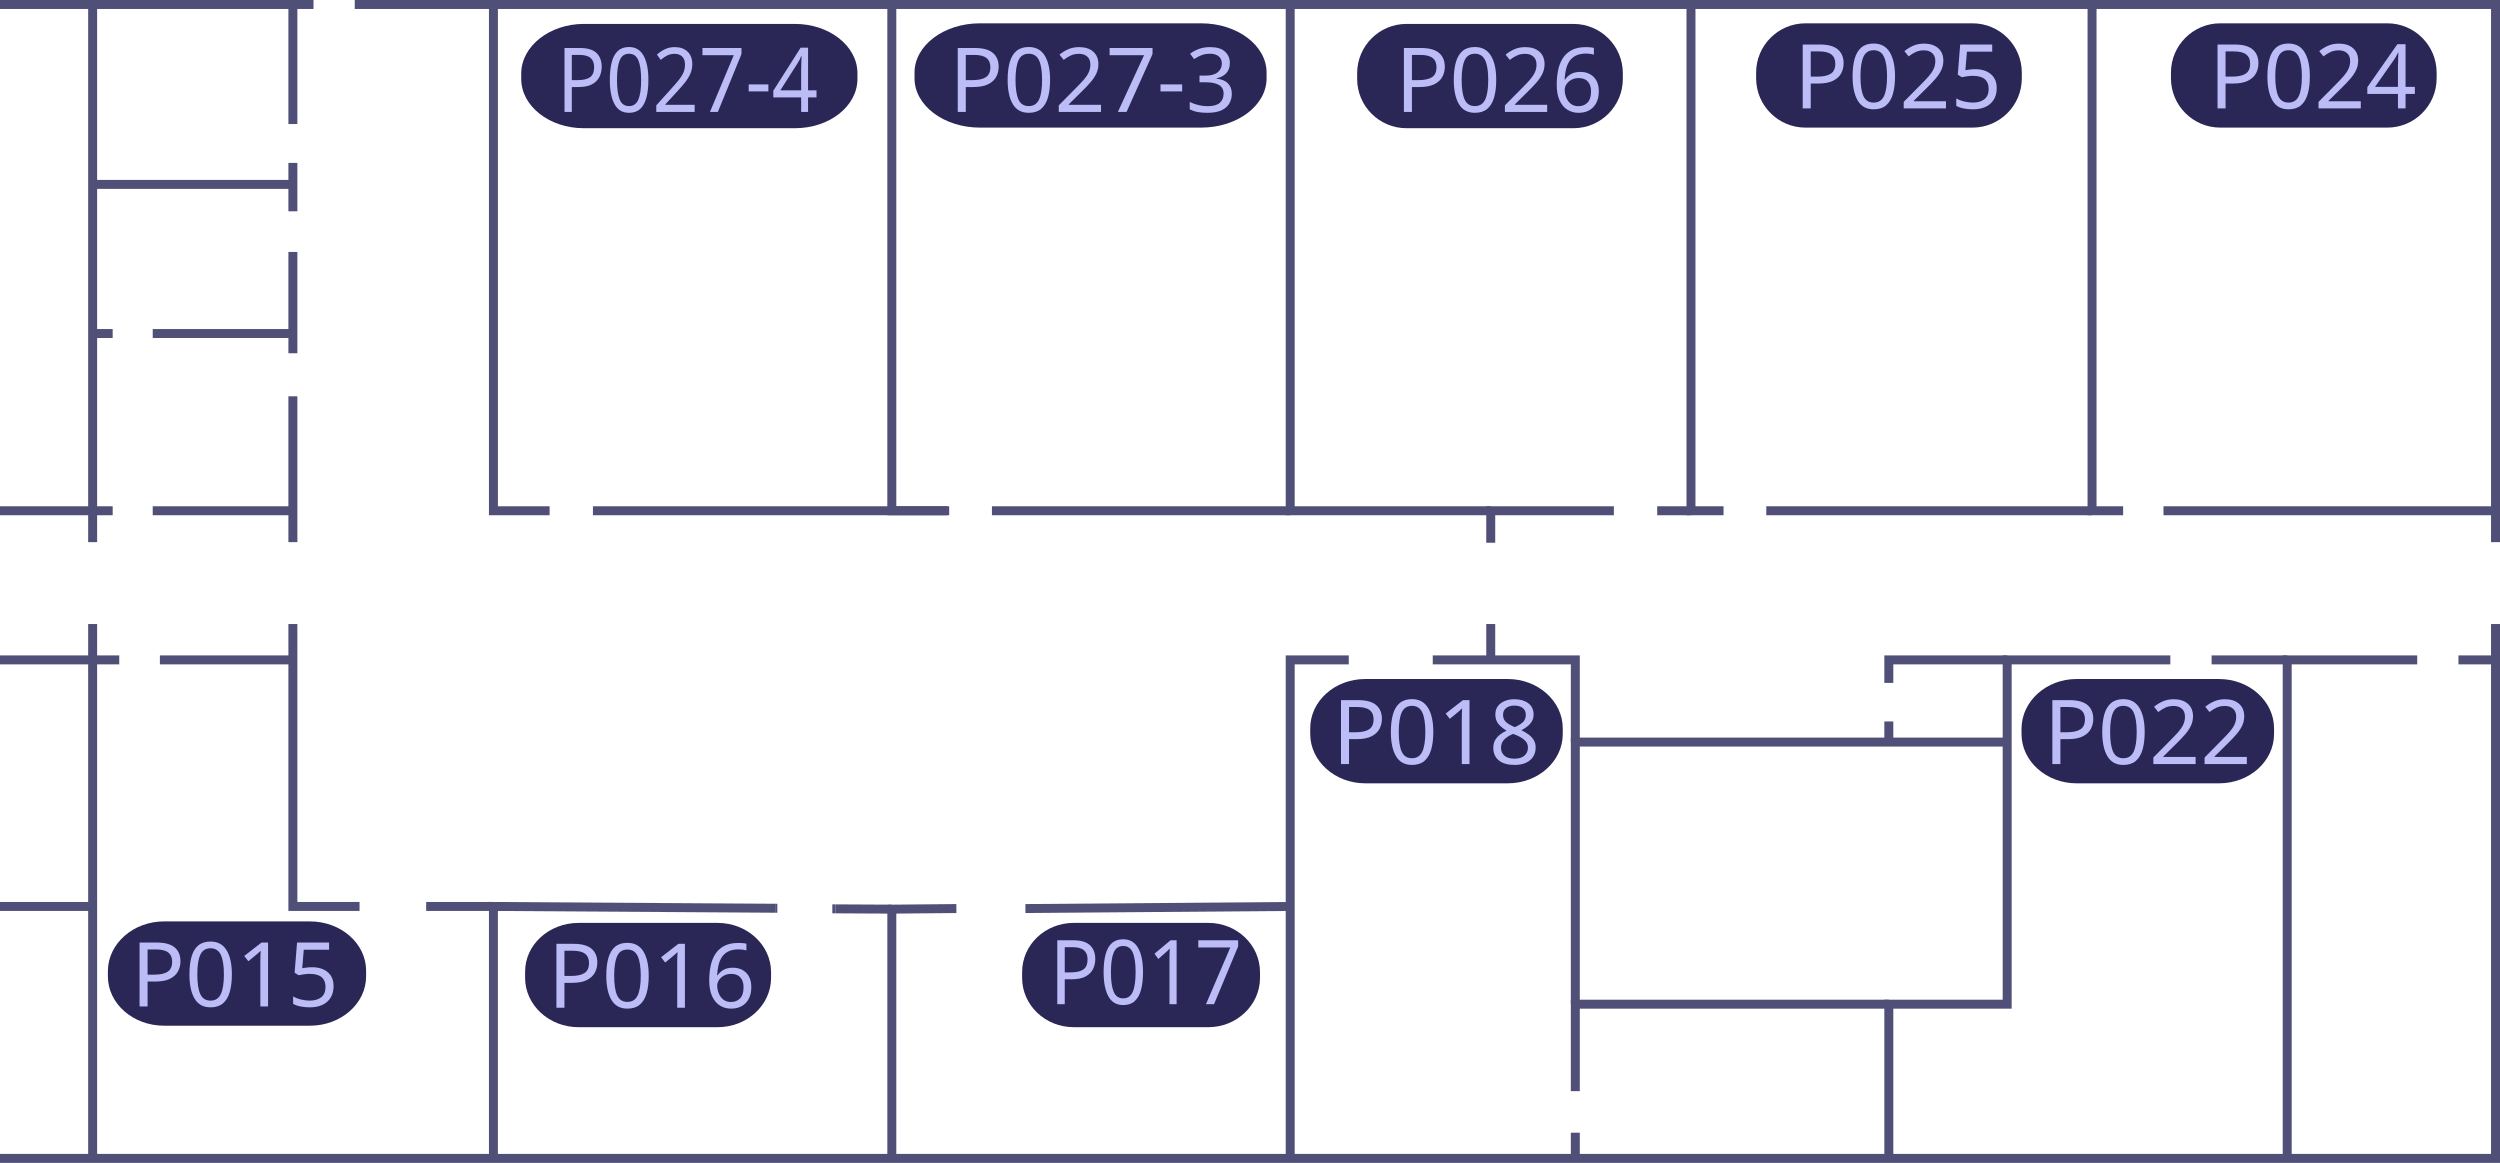
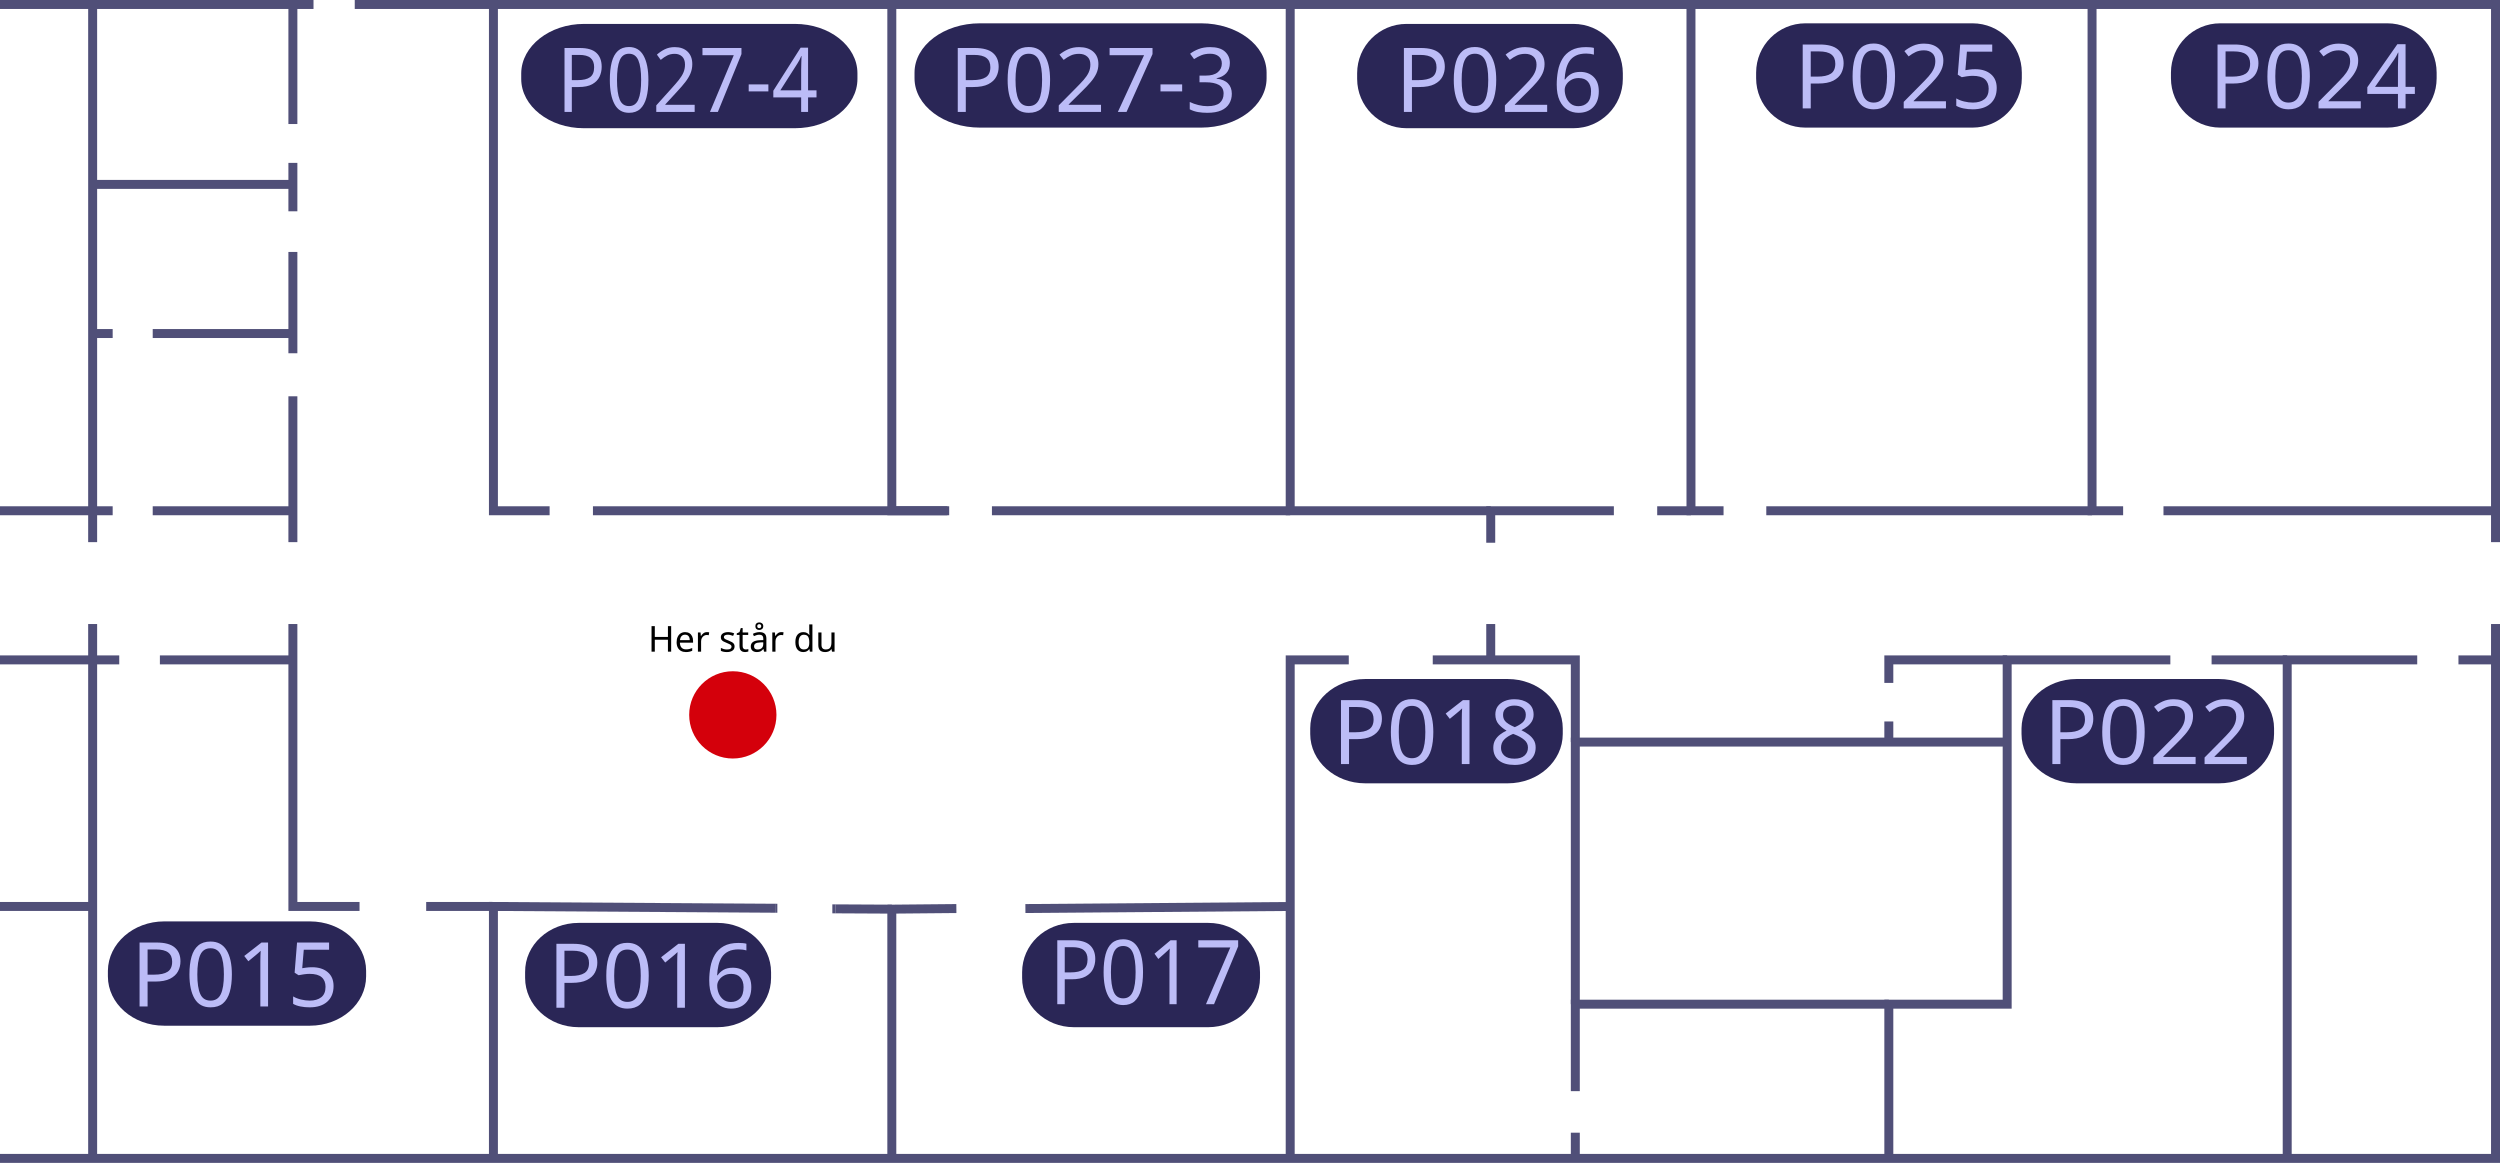
<svg xmlns="http://www.w3.org/2000/svg" version="1.1" id="floor-map" x="0px" y="0px" viewBox="0 0 836.5 389.1" style="enable-background:new 0 0 836.5 389.1;" xml:space="preserve">
  <style type="text/css">
	.st0{fill:none;stroke:#504F78;stroke-width:3;stroke-miterlimit:10;}
	.st1{fill:#2A2656;}
	.st2{fill:#BCBCF7;}
	.st3{font-family:'ArialMT';}
	.st4{font-size:29.96px;}
+ 	.st5{fill:#D4000B;}
+ 	.st6{fill:none;}
+ 	.st7{font-family:'MyriadPro-Regular';}
+ 	.st8{font-size:12px;}
</style>
  <g id="main-group">
    <g id="map-lines">
      <polyline class="st0" points="31,181.4 31,1.5 0,1.5   " />
      <line class="st0" x1="31" y1="387.6" x2="31" y2="208.8" />
      <polyline class="st0" points="835,208.8 835,387.6 0,387.6   " />
      <polyline class="st0" points="118.7,1.5 835,1.5 835,170.9 835,181.4   " />
      <line class="st0" x1="31" y1="1.5" x2="104.9" y2="1.5" />
      <line class="st0" x1="723.9" y1="170.9" x2="835" y2="170.9" />
      <polyline class="st0" points="700,1.5 700,170.9 710.4,170.9   " />
      <line class="st0" x1="591" y1="170.9" x2="700" y2="170.9" />
      <polyline class="st0" points="565.8,1.5 565.8,170.9 576.7,170.9   " />
      <polyline class="st0" points="808.8,220.8 765.3,220.8 765.3,387.6   " />
      <line class="st0" x1="835" y1="220.8" x2="822.6" y2="220.8" />
      <line class="st0" x1="740" y1="220.8" x2="765.3" y2="220.8" />
      <polyline class="st0" points="632,387.6 632,336 671.6,336 671.6,220.8 726.2,220.8   " />
      <line class="st0" x1="527.1" y1="379" x2="527.1" y2="387.6" />
      <polyline class="st0" points="632,336 527.1,336 527.1,365.1   " />
      <polyline class="st0" points="671.6,248.3 527.1,248.3 527.1,336   " />
      <polyline class="st0" points="479.4,220.8 527.1,220.8 527.1,248.3   " />
      <polyline class="st0" points="431.7,387.6 431.7,220.8 451.3,220.8   " />
      <line class="st0" x1="554.5" y1="170.9" x2="565.8" y2="170.9" />
      <polyline class="st0" points="498.8,181.6 498.8,170.9 540,170.9   " />
      <line class="st0" x1="498.8" y1="220.8" x2="498.8" y2="208.8" />
      <polyline class="st0" points="431.7,1.5 431.7,170.9 498.8,170.9   " />
      <polyline class="st0" points="320,304 298.4,304.2 298.4,387.6   " />
      <line class="st0" x1="431.7" y1="303.3" x2="343.1" y2="304" />
      <line class="st0" x1="279.5" y1="304.1" x2="298.4" y2="304.2" />
      <line class="st0" x1="278.5" y1="304.1" x2="279.5" y2="304.1" />
      <line class="st0" x1="259.6" y1="303.9" x2="260.1" y2="303.9" />
      <polyline class="st0" points="165.1,387.6 165.1,303.3 259.6,303.9   " />
      <line class="st0" x1="142.6" y1="303.3" x2="165.1" y2="303.3" />
      <polyline class="st0" points="98,208.8 98,303.3 120.3,303.3   " />
      <line class="st0" x1="98" y1="132.6" x2="98" y2="181.4" />
      <line class="st0" x1="98" y1="84.3" x2="98" y2="118.2" />
      <line class="st0" x1="98" y1="54.5" x2="98" y2="70.7" />
      <line class="st0" x1="98" y1="1.5" x2="98" y2="41.5" />
      <polyline class="st0" points="183.9,170.9 165.1,170.9 165.1,1.5   " />
      <line class="st0" x1="317.6" y1="170.9" x2="198.4" y2="170.9" />
      <polyline class="st0" points="344.7,170.9 431.7,170.9 331.9,170.9   " />
      <polyline class="st0" points="298.4,1.5 298.4,170.9 317,170.9   " />
      <line class="st0" x1="53.5" y1="220.8" x2="98" y2="220.8" />
      <polyline class="st0" points="0,220.8 31,220.8 39.9,220.8   " />
      <polyline class="st0" points="37.7,170.9 31,170.9 0,170.9   " />
      <line class="st0" x1="98" y1="170.9" x2="51.1" y2="170.9" />
      <line class="st0" x1="37.7" y1="111.6" x2="31" y2="111.6" />
      <line class="st0" x1="98" y1="111.6" x2="51.1" y2="111.6" />
      <line class="st0" x1="98" y1="61.7" x2="31" y2="61.7" />
      <line class="st0" x1="632" y1="241.4" x2="632" y2="248.3" />
      <polyline class="st0" points="671.6,220.8 632,220.8 632,228.5   " />
      <line class="st0" x1="31" y1="303.3" x2="0" y2="303.3" />
    </g>
    <path id="P026c-box" class="st1" d="M195.4,8H266c11.5,0,20.9,7.4,20.9,16.5v1.9c0,9.1-9.3,16.5-20.9,16.5h-70.7   c-11.5,0-20.9-7.4-20.9-16.5v-1.9C174.5,15.4,183.9,8,195.4,8z" />
-     <text id="P026c-text" transform="matrix(0.9085 0 0 1 186.2482 37.4502)" class="st2 st3 st4">P027-4</text>
+     <text id="P026c-text" transform="matrix(0.9085 0 0 1 186.2485 37.4502)" class="st2 st3 st4">P027-4</text>
    <path id="P026b-box" class="st1" d="M327.9,7.8h74c12.1,0,21.9,7.4,21.9,16.5v1.9c0,9.1-9.8,16.5-21.9,16.5h-74   c-12.1,0-21.9-7.4-21.9-16.5v-1.9C306,15.2,315.8,7.8,327.9,7.8z" />
    <text id="P026b-text" transform="matrix(1 0 0 1 317.5602 37.45)" class="st2 st3 st4">P027-3</text>
    <path id="P026-box" class="st1" d="M470.6,8h55.9c9.1,0,16.5,7.4,16.5,16.5v1.9c0,9.1-7.4,16.5-16.5,16.5h-55.9   c-9.1,0-16.5-7.4-16.5-16.5v-1.9C454.1,15.4,461.5,8,470.6,8z" />
    <text id="P026-text" transform="matrix(1 0 0 1 466.84 37.45)" class="st2 st3 st4">P026</text>
    <path id="P025-box" class="st1" d="M604.1,7.8H660c9.1,0,16.5,7.4,16.5,16.5v1.9c0,9.1-7.4,16.5-16.5,16.5h-55.9   c-9.1,0-16.5-7.4-16.5-16.5v-1.9C587.6,15.2,595,7.8,604.1,7.8z" />
    <text id="P025-text" transform="matrix(1 0 0 1 600.28 36.28)" class="st2 st3 st4">P025</text>
    <path id="P024-box" class="st1" d="M742.9,7.8h55.9c9.1,0,16.5,7.4,16.5,16.5v1.9c0,9.1-7.4,16.5-16.5,16.5h-55.9   c-9.1,0-16.5-7.4-16.5-16.5v-1.9C726.4,15.2,733.8,7.8,742.9,7.8z" />
    <text id="P024-text" transform="matrix(1 0 0 1 739.08 36.28)" class="st2 st3 st4">P024</text>
    <path id="P018-box" class="st1" d="M456.8,227.2h47.7c10.1,0,18.4,7.4,18.4,16.5v1.9c0,9.1-8.2,16.5-18.4,16.5h-47.7   c-10.1,0-18.4-7.4-18.4-16.5v-1.9C438.4,234.6,446.6,227.2,456.8,227.2z" />
    <text id="P018-text" transform="matrix(1 0 0 1 445.7905 255.65)" class="st2 st3 st4">P018</text>
    <path id="P017-box" class="st1" d="M359.3,308.8h45c9.6,0,17.3,7.4,17.3,16.5v1.9c0,9.1-7.8,16.5-17.3,16.5h-45   c-9.6,0-17.3-7.4-17.3-16.5v-1.9C342,316.1,349.7,308.8,359.3,308.8z" />
-     <text id="P017-text" transform="matrix(0.9287 0 0 1 351.0688 336)" class="st2 st3 st4">P017</text>
+     <text id="P017-text" transform="matrix(0.9287 0 0 1 351.0684 336)" class="st2 st3 st4">P017</text>
    <path id="P016-box" class="st1" d="M193.6,308.8h46.5c9.9,0,17.9,7.4,17.9,16.5v1.9c0,9.1-8,16.5-17.9,16.5h-46.5   c-9.9,0-17.9-7.4-17.9-16.5v-1.9C175.6,316.1,183.7,308.8,193.6,308.8z" />
    <text id="P016-text" transform="matrix(1 0 0 1 183.27 337.19)" class="st2 st3 st4">P016</text>
    <path id="P015-box" class="st1" d="M54.9,308.3h48.8c10.4,0,18.8,7.4,18.8,16.5v1.9c0,9.1-8.4,16.5-18.8,16.5H54.9   c-10.4,0-18.8-7.4-18.8-16.5v-1.9C36.2,315.7,44.6,308.3,54.9,308.3z" />
    <text id="P015-text" transform="matrix(1 0 0 1 43.79 336.76)" class="st2 st3 st4">P015</text>
    <path id="P018-box_00000111878923128283647190000007340365837527980939_" class="st1" d="M694.8,227.2h47.7   c10.1,0,18.4,7.4,18.4,16.5v1.9c0,9.1-8.2,16.5-18.4,16.5h-47.7c-10.1,0-18.4-7.4-18.4-16.5v-1.9   C676.5,234.6,684.7,227.2,694.8,227.2z" />
    <text id="P018-text_00000157303005836747895600000000567760258523397769_" transform="matrix(1 0 0 1 683.8151 255.65)" class="st2 st3 st4">P022</text>
  </g>
+   <circle class="st5" cx="245.2" cy="239.2" r="14.6" />
+   <rect x="216.8" y="209.5" class="st6" width="62.8" height="16.9" />
+   <text transform="matrix(1 0 0 1 216.8497 218.0563)" class="st7 st8">Her står du</text>
</svg>
